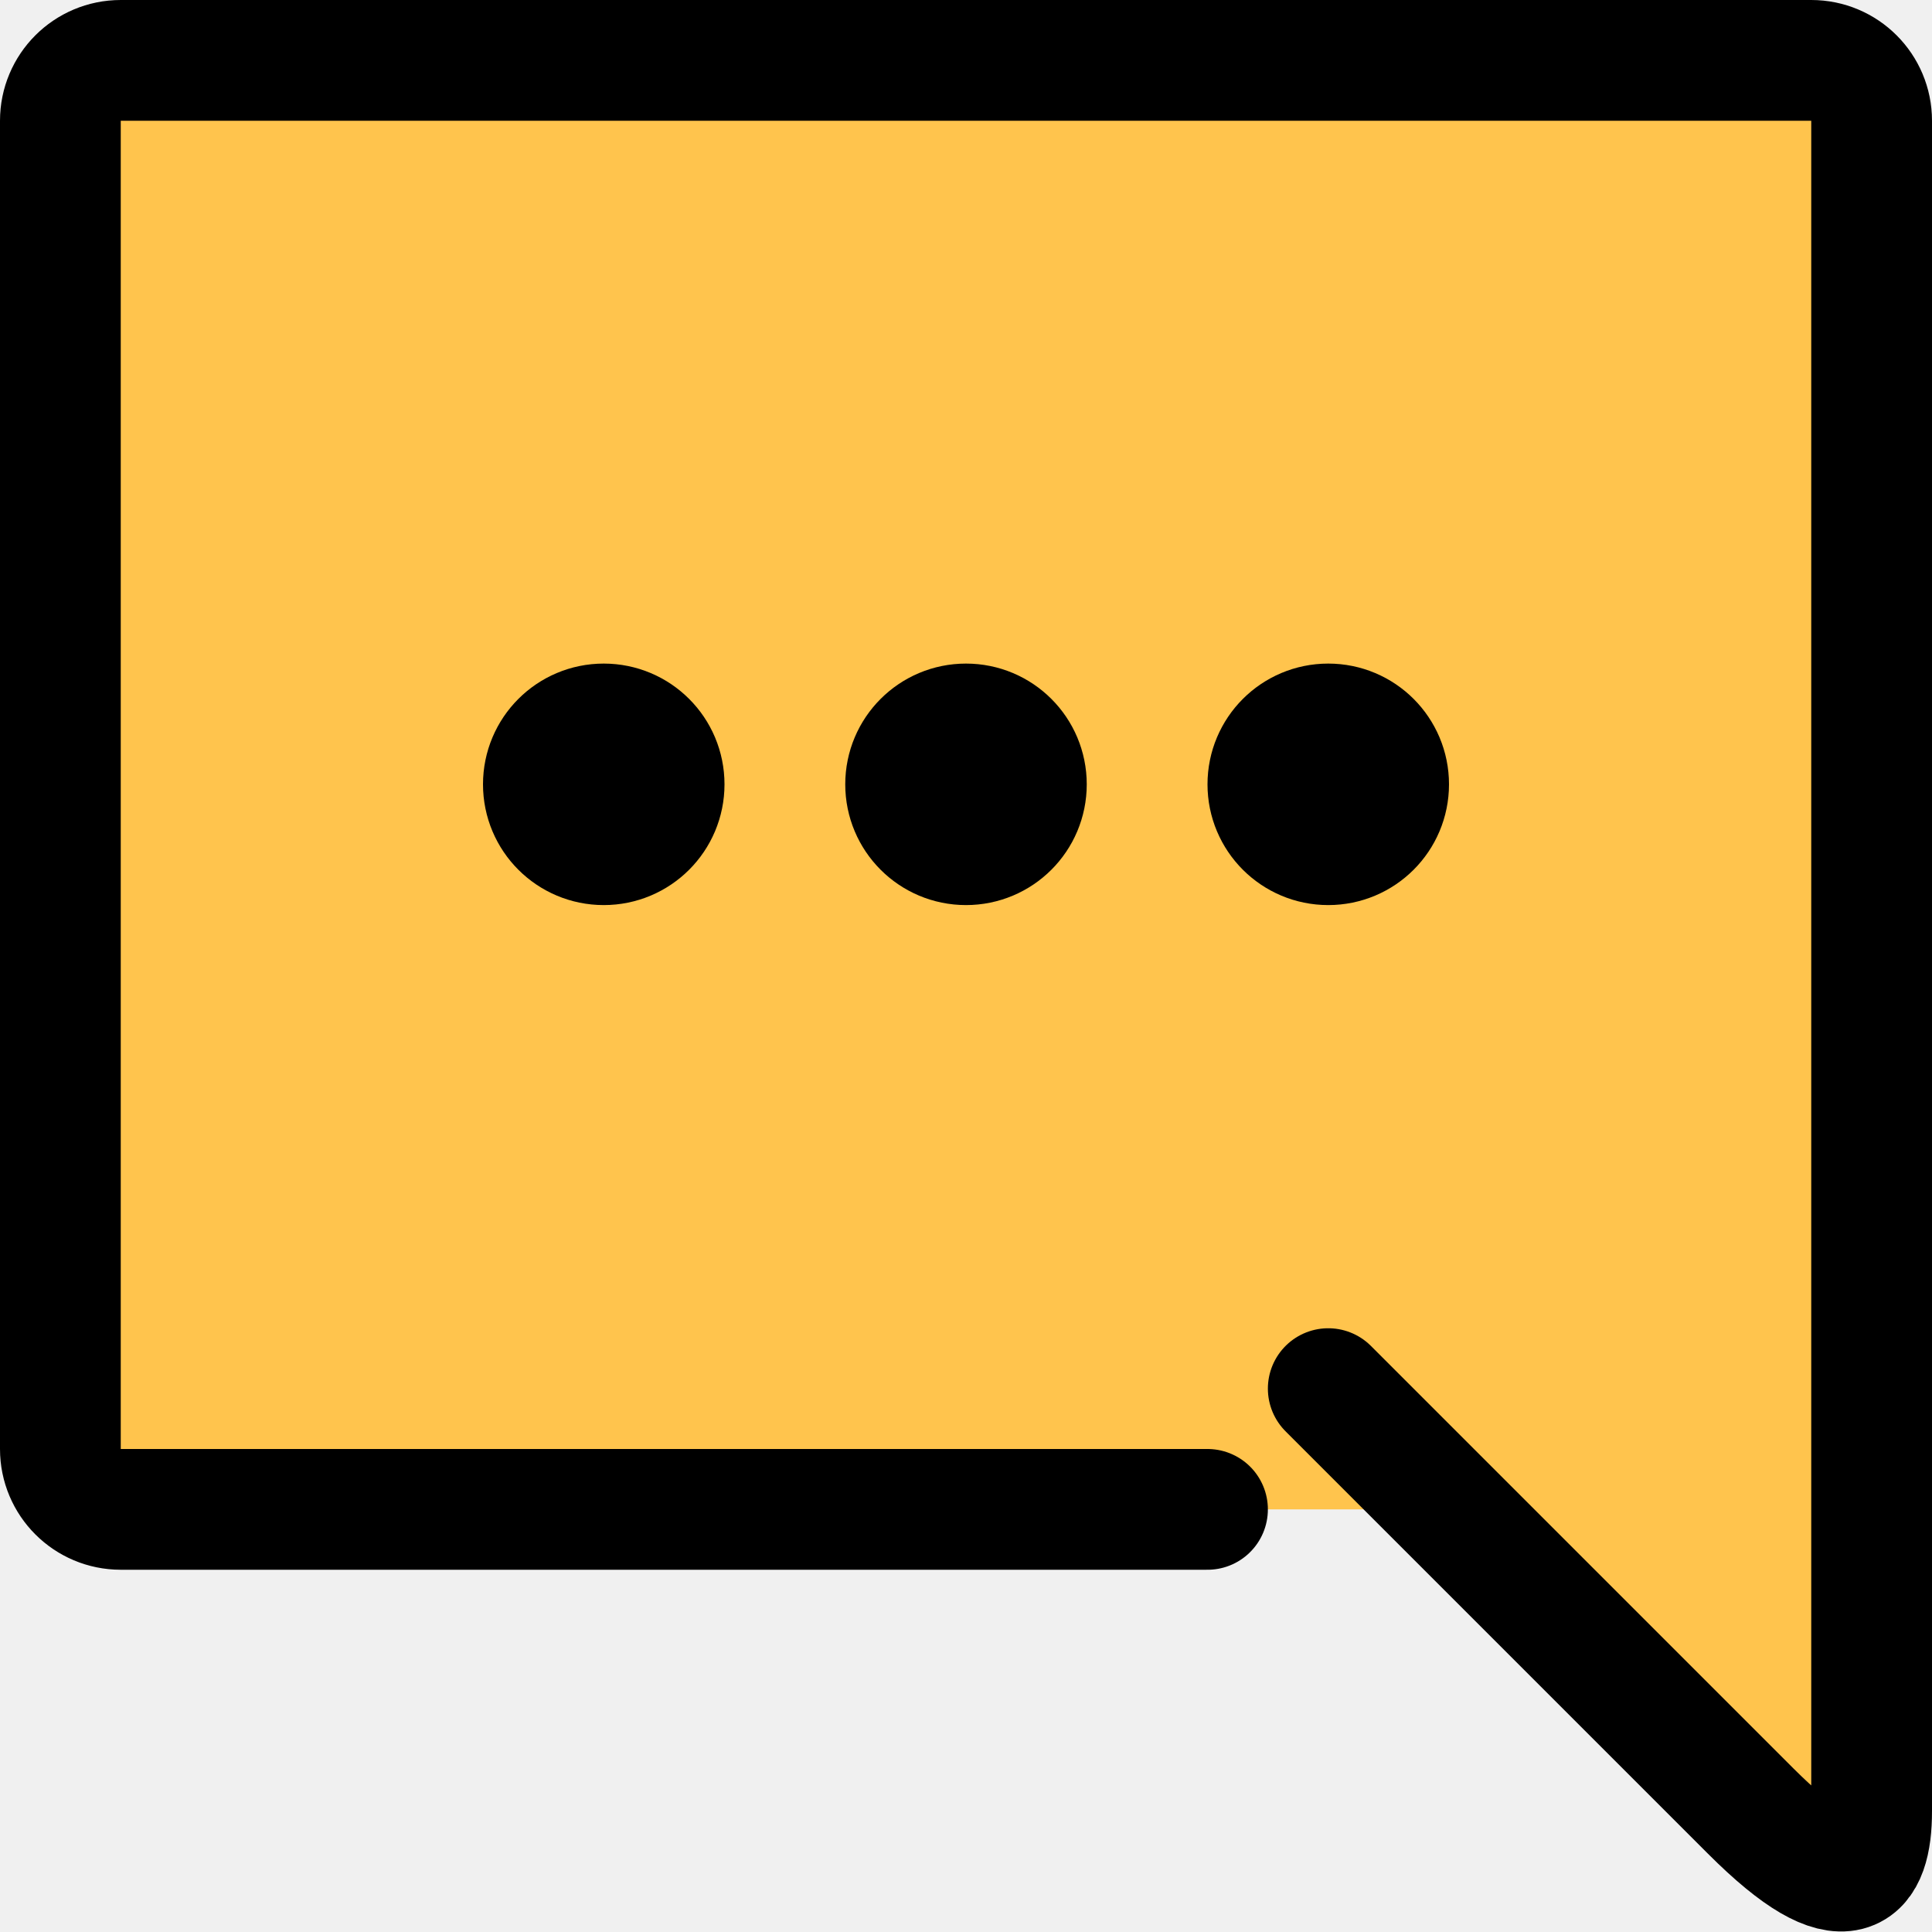
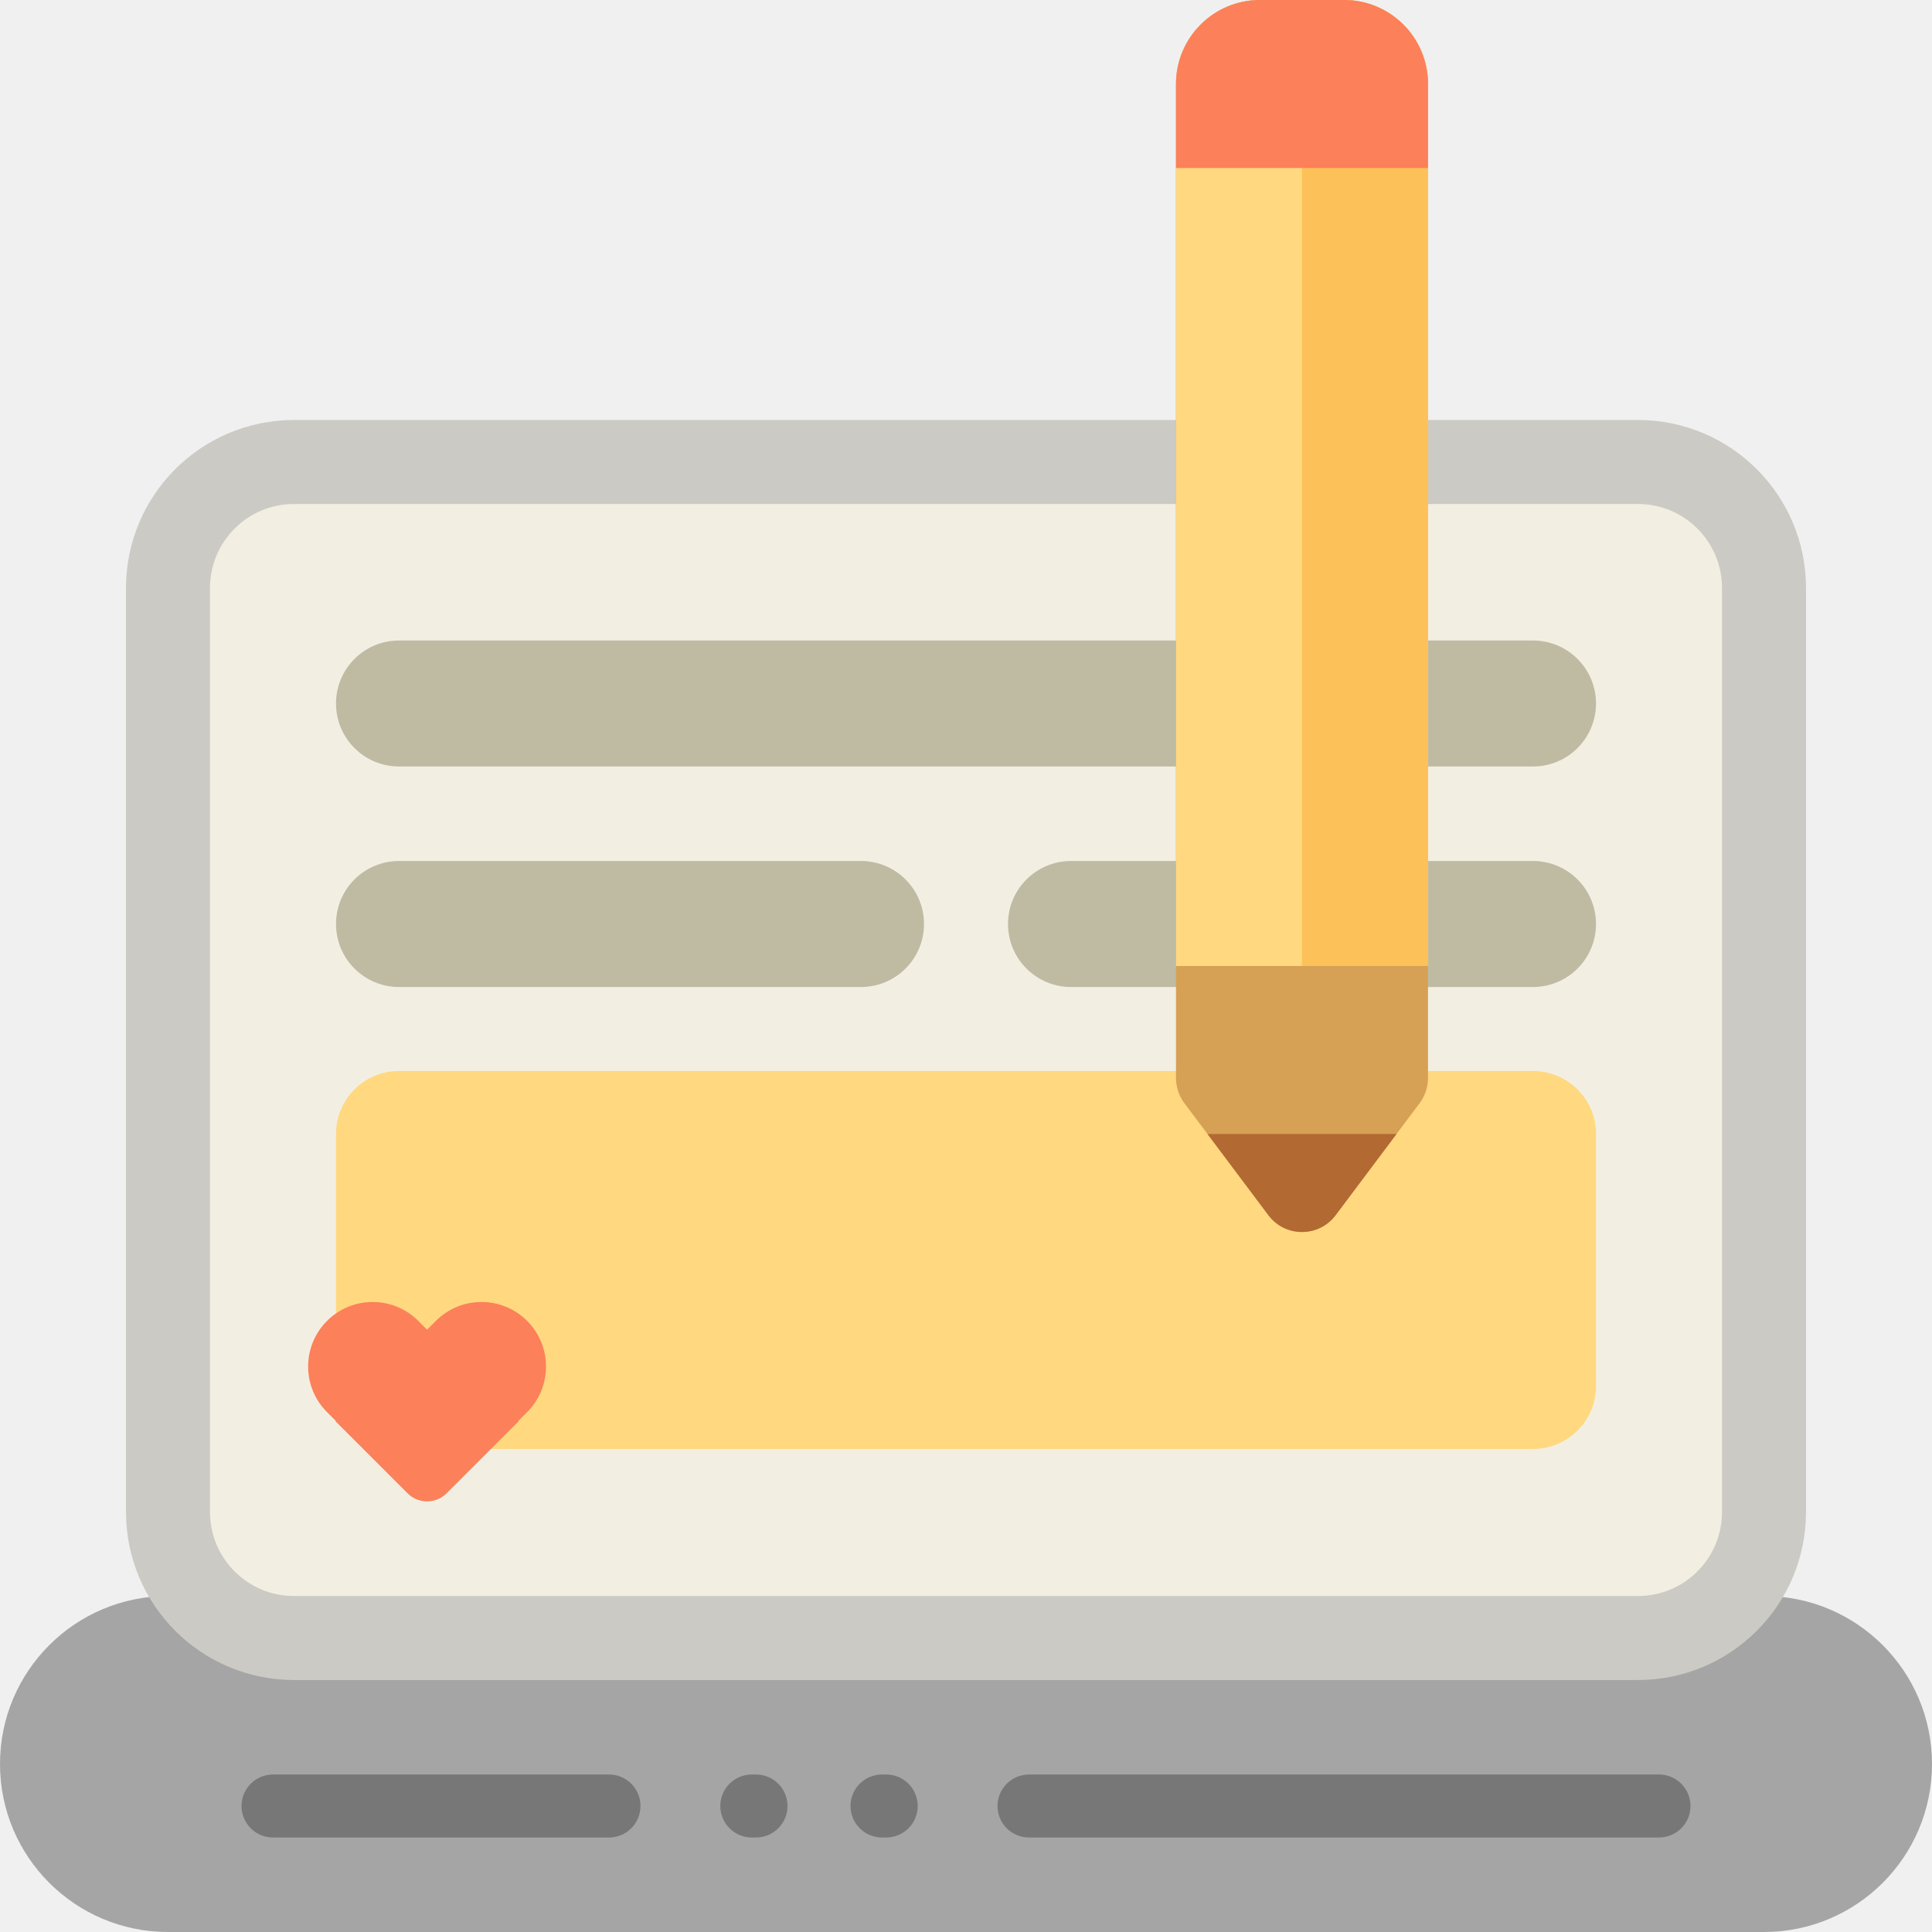
- <svg xmlns="http://www.w3.org/2000/svg" width="800px" height="800px" viewBox="0 0 32 32" fill="none">
-   <g clip-path="url(#clip0_901_2831)">
-     <path d="M24 25H2C1.45 25 1 24.55 1 24V2C1 1.45 1.45 1 2 1H30C30.55 1 31 1.45 31 2V30C31 31 30.61 31.61 29 30L24 25Z" fill="#FFC44D" />
-     <path d="M22 11.99C22.55 11.99 23 12.44 23 12.99C23 13.54 22.55 13.99 22 13.99C21.45 13.99 21 13.54 21 12.99C21 12.44 21.45 11.99 22 11.99ZM16 12C16.55 12 17 12.45 17 13C17 13.55 16.55 14 16 14C15.45 14 15 13.55 15 13C15 12.45 15.45 12 16 12ZM10 12C10.55 12 11 12.45 11 13C11 13.55 10.55 14 10 14C9.45 14 9 13.55 9 13C9 12.45 9.45 12 10 12Z" fill="#FFE6EA" />
-     <path d="M22 23L29 30C30.609 31.609 31 31 31 30V2C31 1.447 30.553 1 30 1H2C1.447 1 1 1.447 1 2V24C1 24.553 1.447 25 2 25H20M17 12.991C17 12.438 16.553 11.991 16 11.991C15.447 11.991 15 12.438 15 12.991C15 13.544 15.447 13.991 16 13.991C16.553 13.991 17 13.544 17 12.991ZM23 12.991C23 12.438 22.553 11.991 22 11.991C21.447 11.991 21 12.438 21 12.991C21 13.544 21.447 13.991 22 13.991C22.553 13.991 23 13.544 23 12.991ZM11 12.991C11 12.438 10.553 11.991 10 11.991C9.447 11.991 9 12.438 9 12.991C9 13.544 9.447 13.991 10 13.991C10.553 13.991 11 13.544 11 12.991Z" stroke="#000000" stroke-width="2" stroke-linecap="round" stroke-linejoin="round" />
-   </g>
-   <defs>
-     <clipPath id="clip0_901_2831">
-       <rect width="32" height="32" fill="white" />
-     </clipPath>
-   </defs>
+ <svg xmlns="http://www.w3.org/2000/svg" height="800px" width="800px" version="1.1" id="Layer_1" viewBox="0 0 512 512" xml:space="preserve">
+   <path style="fill:#A5A5A5;" d="M512,467.478L512,467.478C512,492.066,492.066,512,467.478,512H44.522  C19.933,512,0,492.066,0,467.478l0,0c0-24.588,19.933-44.522,44.522-44.522h422.957C492.066,422.957,512,442.89,512,467.478z" />
+   <path style="fill:#777777;" d="M169.739,478.609c0,4.61-3.738,8.348-8.348,8.348H72.348c-4.61,0-8.348-3.738-8.348-8.348  s3.738-8.348,8.348-8.348h89.043C166.002,470.261,169.739,473.998,169.739,478.609z M439.652,470.261H272.696  c-4.61,0-8.348,3.738-8.348,8.348s3.738,8.348,8.348,8.348h166.957c4.61,0,8.348-3.738,8.348-8.348S444.262,470.261,439.652,470.261  z M234.852,470.261h-1.113c-4.61,0-8.348,3.738-8.348,8.348s3.738,8.348,8.348,8.348h1.113c4.61,0,8.348-3.738,8.348-8.348  S239.462,470.261,234.852,470.261z M200.348,470.261h-1.113c-4.61,0-8.348,3.738-8.348,8.348s3.738,8.348,8.348,8.348h1.113  c4.61,0,8.348-3.738,8.348-8.348S204.958,470.261,200.348,470.261z" />
+   <path style="fill:#CCCAC4;" d="M478.609,155.826v244.87c0,24.588-19.934,44.522-44.522,44.522H77.913  c-24.588,0-44.522-19.934-44.522-44.522v-244.87c0-24.588,19.933-44.522,44.522-44.522h356.174  C458.675,111.304,478.609,131.238,478.609,155.826z" />
+   <path style="fill:#F2EFE2;" d="M434.087,422.957H77.913c-12.295,0-22.261-9.966-22.261-22.261v-244.87  c0-12.295,9.966-22.261,22.261-22.261h356.174c12.295,0,22.261,9.966,22.261,22.261v244.87  C456.348,412.99,446.382,422.957,434.087,422.957z" />
+   <path style="fill:#BFBBA3;" d="M406.261,203.13H105.739c-9.22,0-16.696-7.475-16.696-16.696l0,0c0-9.22,7.475-16.696,16.696-16.696  h300.522c9.22,0,16.696,7.475,16.696,16.696l0,0C422.957,195.655,415.481,203.13,406.261,203.13z M244.87,244.87L244.87,244.87  c0-9.22-7.475-16.696-16.696-16.696H105.739c-9.22,0-16.696,7.475-16.696,16.696l0,0c0,9.22,7.475,16.696,16.696,16.696h122.435  C237.395,261.565,244.87,254.09,244.87,244.87z M422.957,244.87L422.957,244.87c0-9.22-7.475-16.696-16.696-16.696H283.826  c-9.22,0-16.696,7.475-16.696,16.696l0,0c0,9.22,7.475,16.696,16.696,16.696h122.435C415.482,261.565,422.957,254.09,422.957,244.87  z" />
+   <path style="fill:#FFD880;" d="M406.261,384H105.739c-9.22,0-16.696-7.475-16.696-16.696v-66.783c0-9.22,7.475-16.696,16.696-16.696  h300.522c9.22,0,16.696,7.475,16.696,16.696v66.783C422.957,376.525,415.482,384,406.261,384z" />
+   <path style="fill:#FC8059;" d="M139.688,374.23l-2.332,2.332l0.086,0.086l-19.098,19.098c-1.37,1.37-3.229,2.14-5.167,2.14l0,0  c-1.938,0-3.797-0.77-5.167-2.14l-19.098-19.098l0.086-0.086l-2.332-2.332c-6.677-6.677-6.677-17.501,0-24.179l0,0  c6.677-6.677,17.501-6.677,24.179,0l2.332,2.332l2.332-2.332c6.677-6.677,17.501-6.677,24.179,0l0,0  C146.365,356.728,146.365,367.553,139.688,374.23z" />
+   <path style="fill:#D6A154;" d="M376.209,292.36l-22.261,29.682c-4.452,5.936-13.357,5.936-17.809,0l-22.261-29.682  c-1.445-1.927-2.226-4.27-2.226-6.678V22.261C311.652,9.966,321.618,0,333.913,0h22.261c12.295,0,22.261,9.966,22.261,22.261  v263.421C378.435,288.089,377.653,290.433,376.209,292.36z" />
+   <path style="fill:#B26932;" d="M370.087,300.522l-16.139,21.518c-4.452,5.936-13.357,5.936-17.809,0L320,300.522H370.087z" />
+   <path style="fill:#FFD880;" d="M311.652,256V22.261C311.652,9.966,321.618,0,333.913,0h22.261c12.295,0,22.261,9.966,22.261,22.261  V256H311.652z" />
+   <path style="fill:#FCC159;" d="M345.043,256V0h11.13c12.295,0,22.261,9.966,22.261,22.261V256H345.043z" />
+   <path style="fill:#FC8059;" d="M378.435,22.261v22.261h-66.783V22.261C311.652,9.966,321.618,0,333.913,0h22.261  C368.469,0,378.435,9.966,378.435,22.261z" />
</svg>
